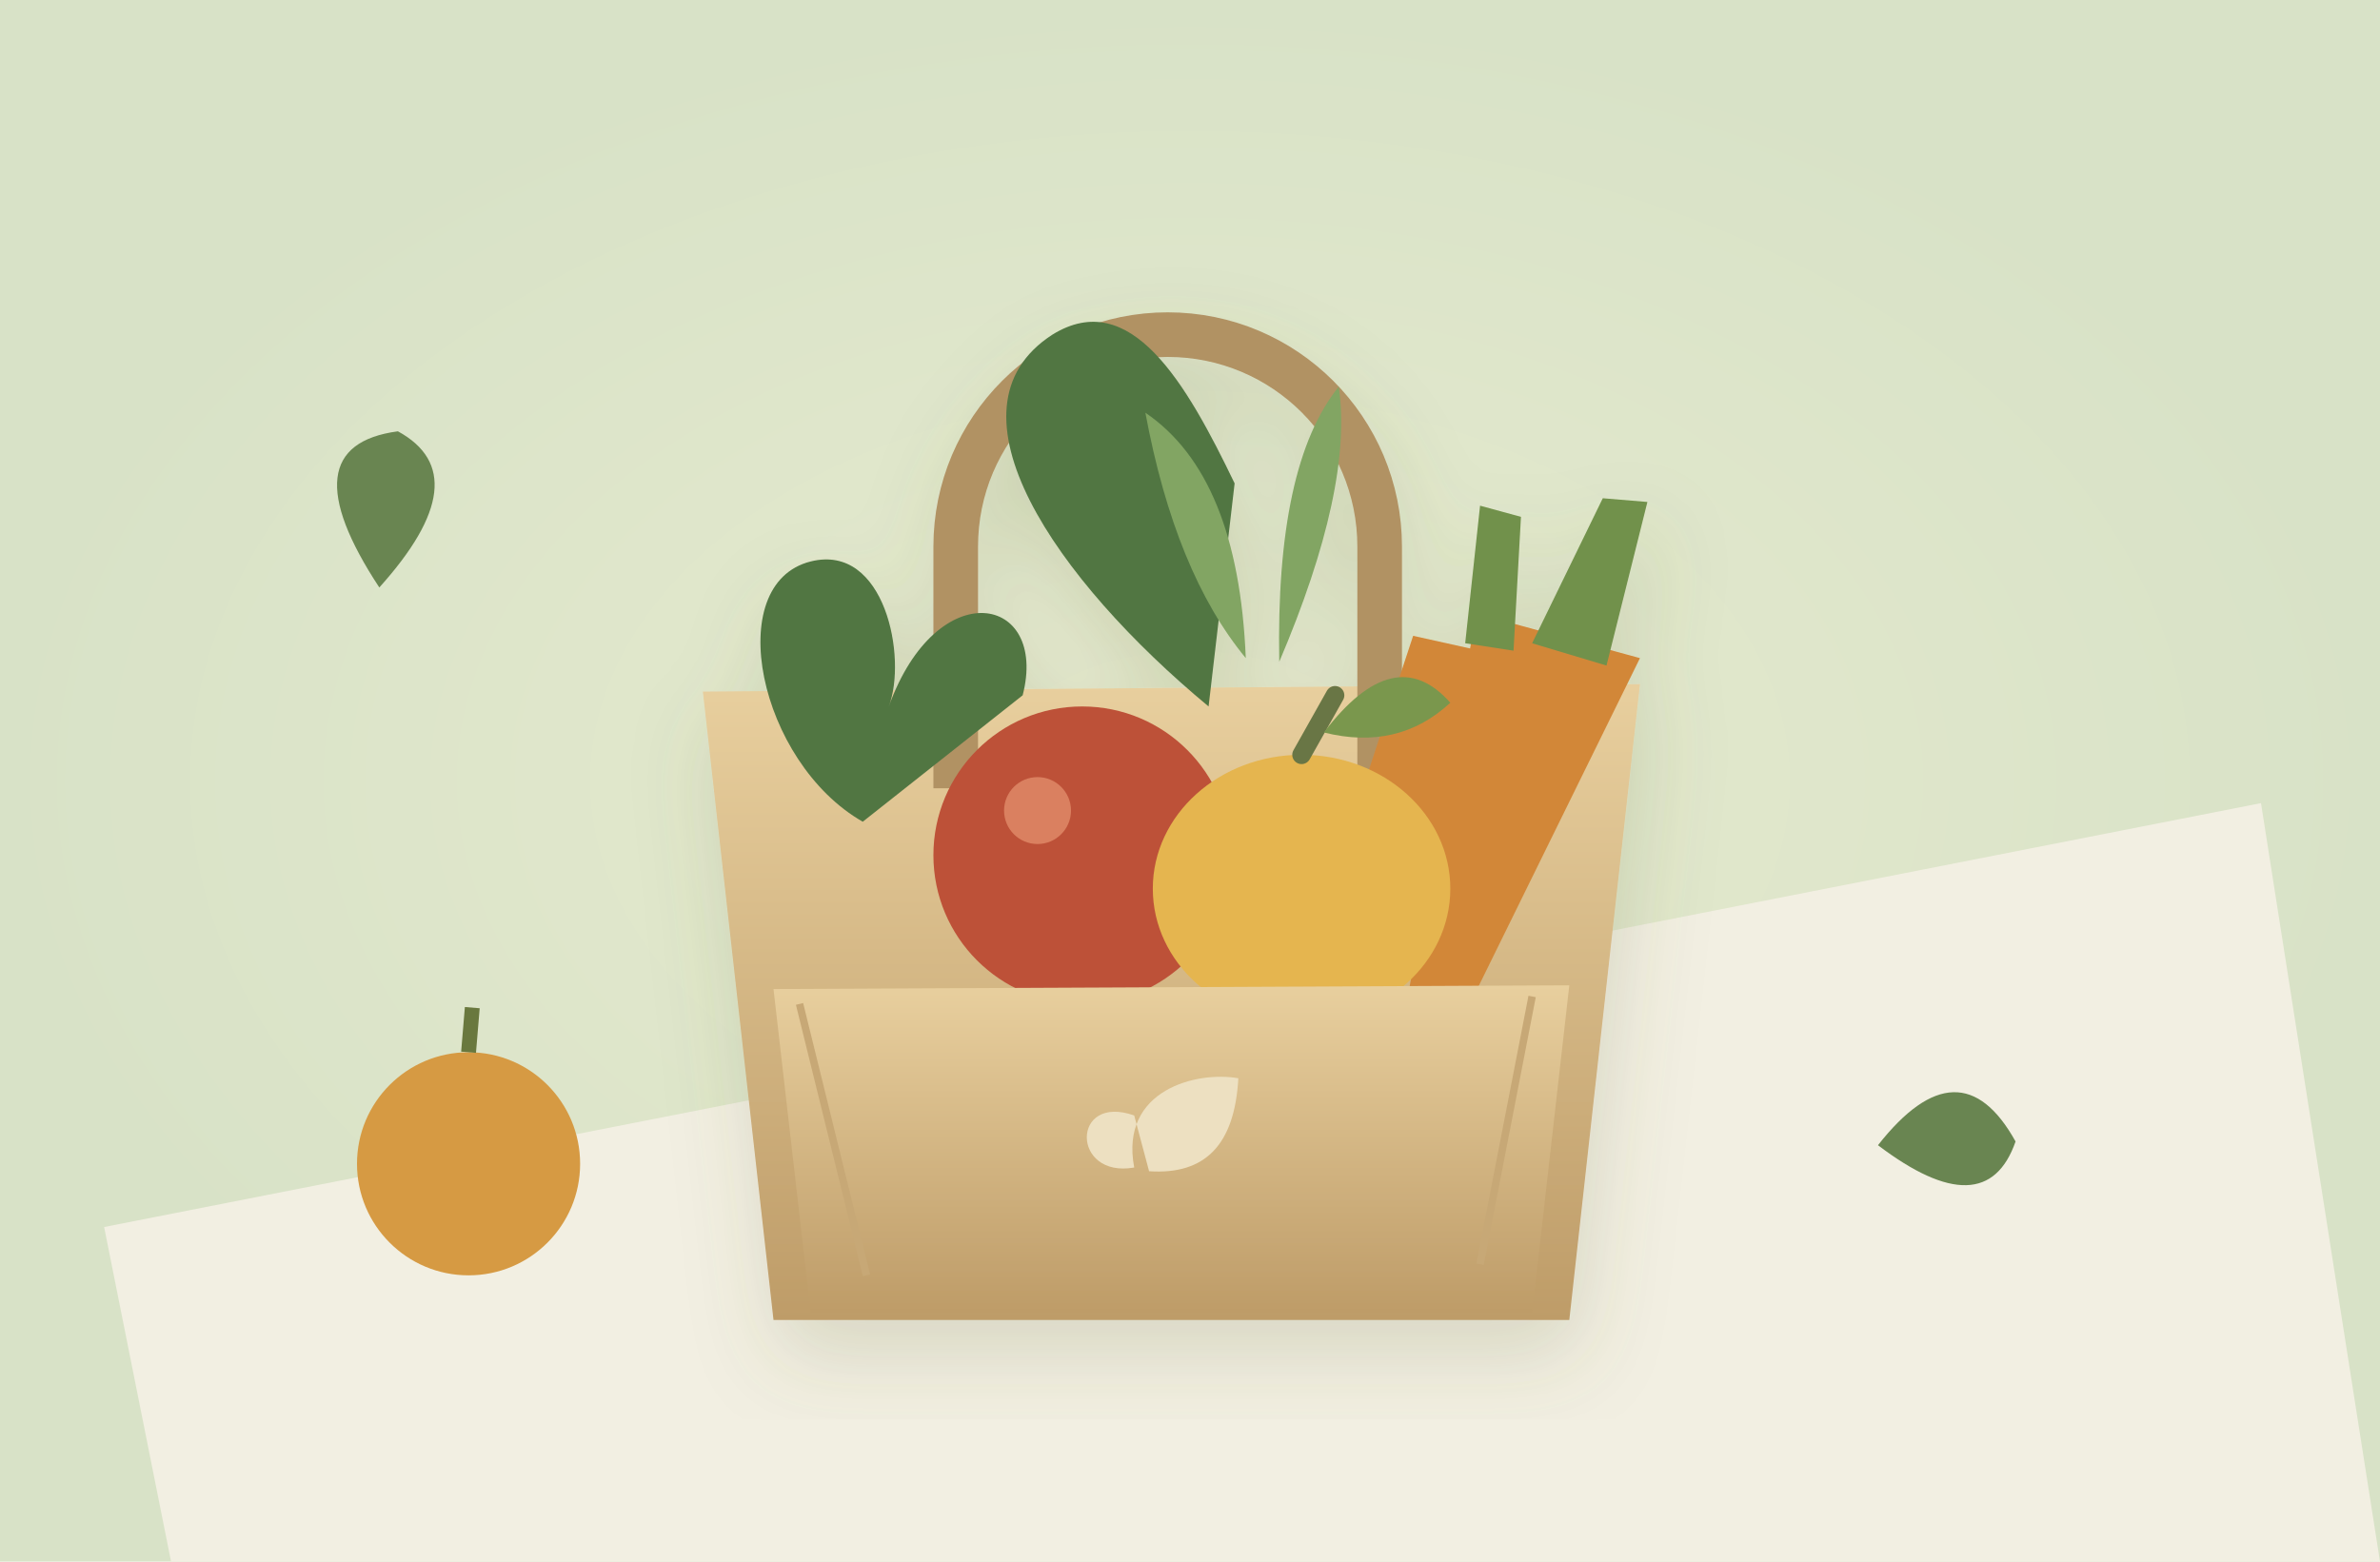
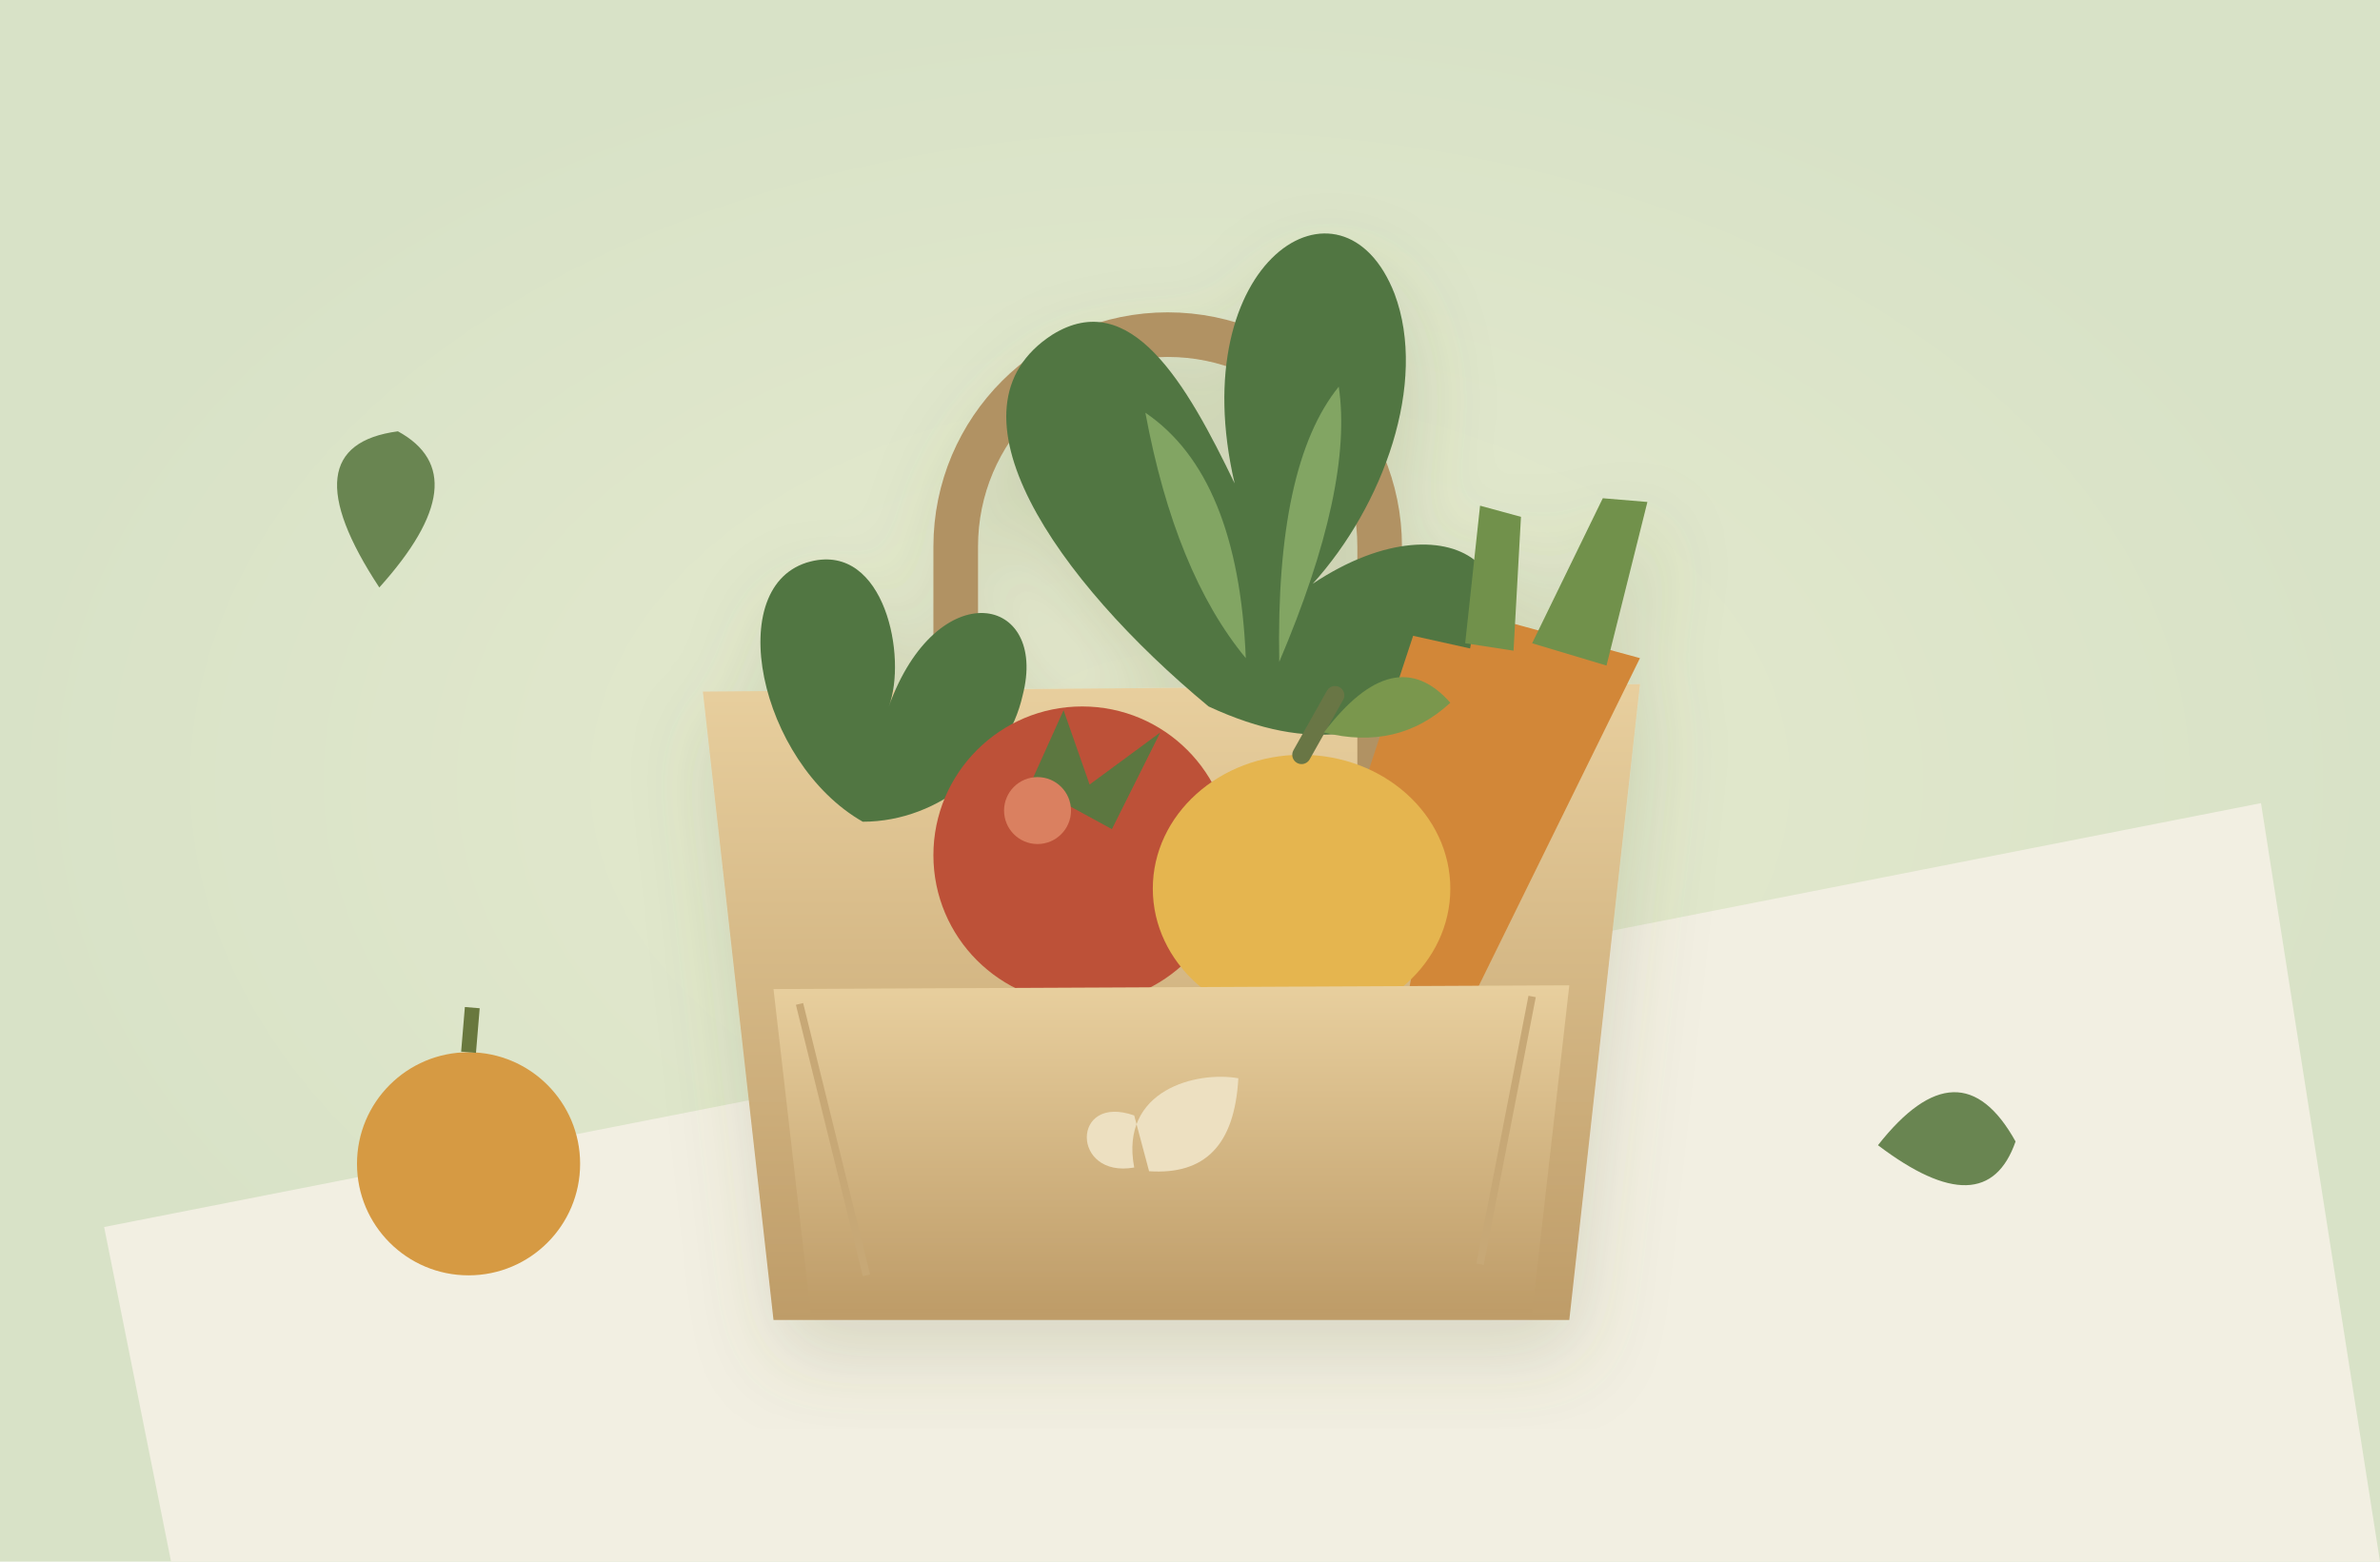
<svg xmlns="http://www.w3.org/2000/svg" viewBox="0 0 640 420">
  <defs>
    <radialGradient id="bg">
      <stop stop-color="#E7EBCF" />
      <stop offset="1" stop-color="#D8E2C7" />
    </radialGradient>
    <filter id="sh">
      <feDropShadow dy="10" stdDeviation="11" flood-color="#677142" flood-opacity=".18" />
    </filter>
    <linearGradient id="bag" x2="0" y2="1">
      <stop stop-color="#E8CF9E" />
      <stop offset="1" stop-color="#BE9C68" />
    </linearGradient>
  </defs>
  <rect width="640" height="420" fill="url(#bg)" />
  <path d="M46 420 28 330l580-114 32 204" fill="#F2EFE2" />
  <g filter="url(#sh)">
    <path d="m189 186 252-2-19 171H208Z" fill="url(#bag)" />
    <path d="M257 212v-65a57 57 0 0 1 114 0v65" fill="none" stroke="#B19264" stroke-width="12" />
    <g fill="#517643">
-       <path d="M325 190c-41-34-73-80-42-100 21-13 36 13 49 40- 14-60 29-87 43-51 9 24-3 57-22 78 39-26 67 1 35 28-16 13-35 18-63 5Z" />
-       <path d="M232 221c-28-16-38-64-14-70 20-5 26 26 21 39 13-36 43-30 36-3-4 18-22 34- 43 34Z" />
+       <path d="M325 190c-41-34-73-80-42-100 21-13 36 13 49 40-14-60 29-87 43-51 9 24-3 57-22 78 39-26 67 1 35 28-16 13-35 18-63 5Z" />
+       <path d="M232 221c-28-16-38-64-14-70 20-5 26 26 21 39 13-36 43-30 36-3-4 18-22 34-43 34Z" />
    </g>
    <g fill="#82A564">
      <path d="M335 177q-2-49-27-66 8 43 27 66Z" />
      <path d="M344 178q20-47 16-74-17 21-16 74Z" />
    </g>
    <g fill="#D28739">
      <path d="m397 165 44 12-60 122c-8 8-8-3-6-11Z" />
      <path d="m380 171 36 8-66 107c-7 7-9-1-4-12Z" />
    </g>
    <g fill="#71914B">
      <path d="m412 173 19-39 12 1-11 44Zm-18 0 4-37 11 3-2 36Z" />
    </g>
    <circle cx="291" cy="230" r="40" fill="#BD5138" />
-     <path d="m286 191 7 20 19- 14-13 26-22-12Z" fill="#5C773F" />
+     <path d="m286 191 7 20 19-14-13 26-22-12Z" fill="#5C773F" />
    <circle cx="279" cy="218" r="9" fill="#DA8060" />
    <ellipse cx="350" cy="239" rx="40" ry="36" fill="#E5B54F" />
    <path d="m350 203 9-16" stroke="#697645" stroke-width="5" stroke-linecap="round" />
    <path d="M356 197q19-25 34-8-14 13-34 8Z" fill="#7A974D" />
    <path d="m208 266 214-1-10 88H218Z" fill="url(#bag)" />
    <path d="m215 270 18 73m179-75-14 72" stroke="#C7A876" stroke-width="2" />
    <path d="M305 300c-17-6-17 17 0 14-4-21 17-26 28-24-1 18-9 26-24 25" fill="#EDE0C1" />
  </g>
  <g fill="#698551">
    <path d="M102 158q-25-38 5-42 22 12-5 42Z" />
    <path d="M505 308q22-28 37-1-8 23-37 1Z" />
  </g>
  <circle cx="126" cy="313" r="30" fill="#D69A43" />
  <path d="m126 283 1-12" stroke="#69783E" stroke-width="4" />
</svg>
